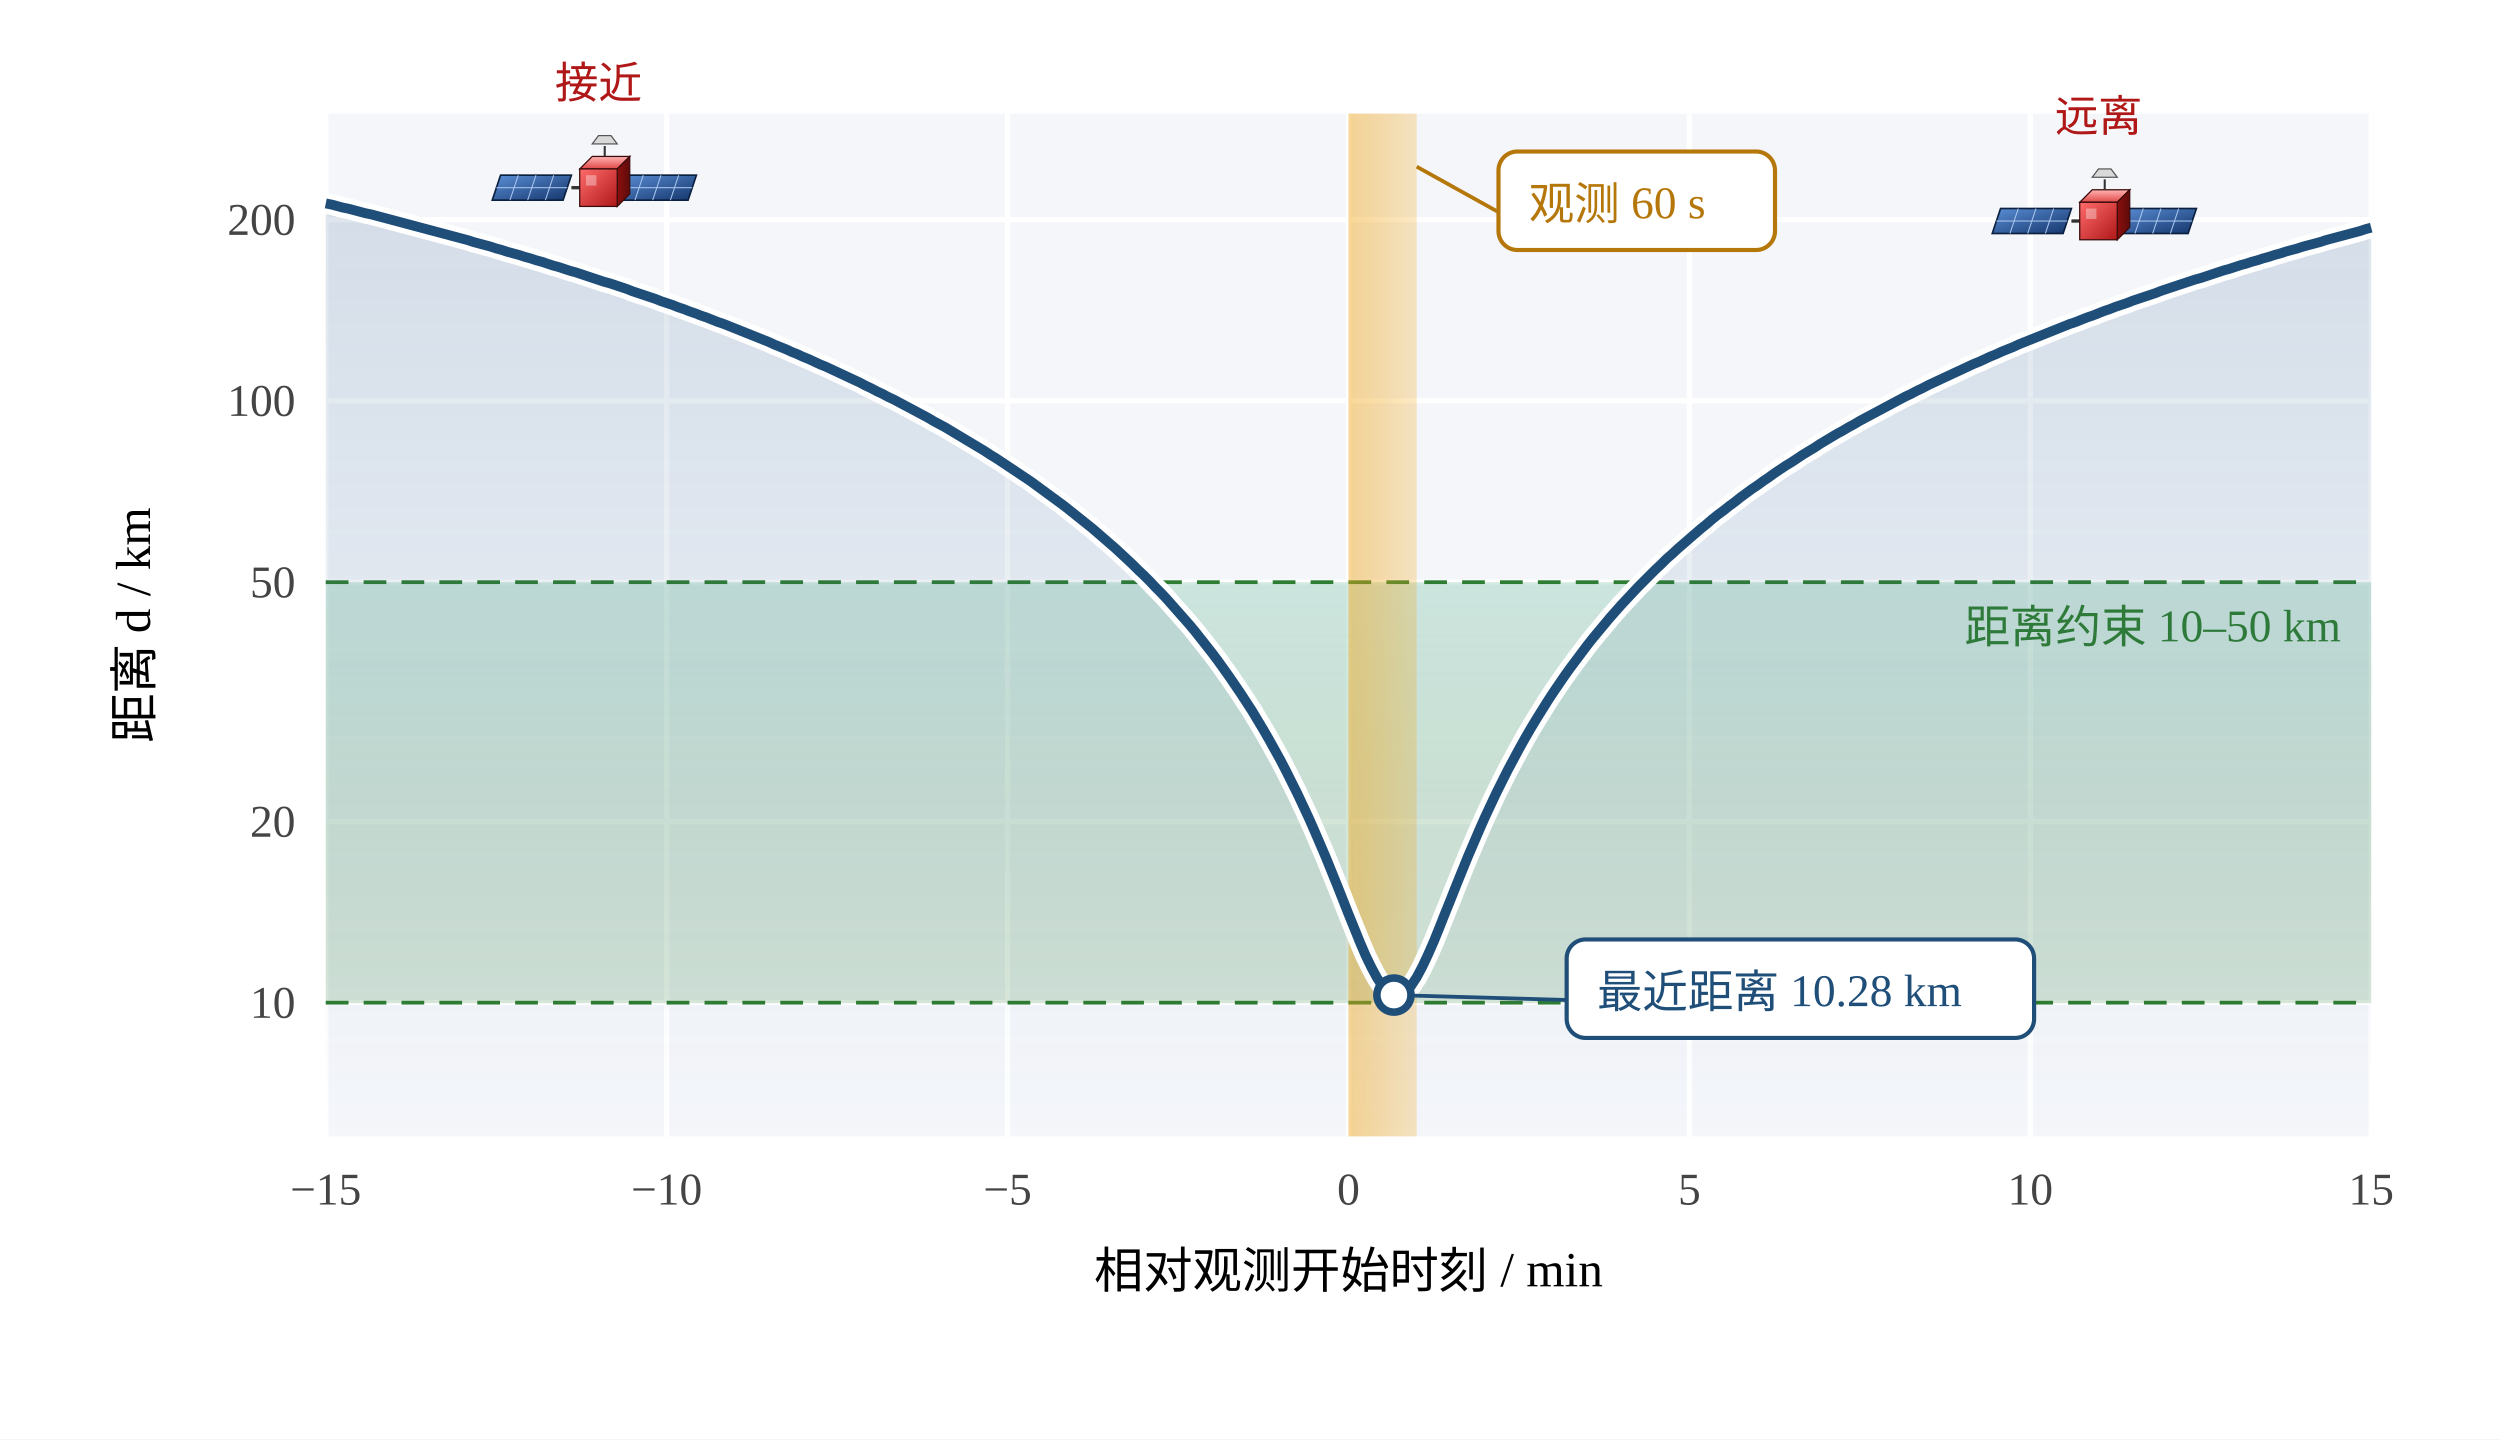
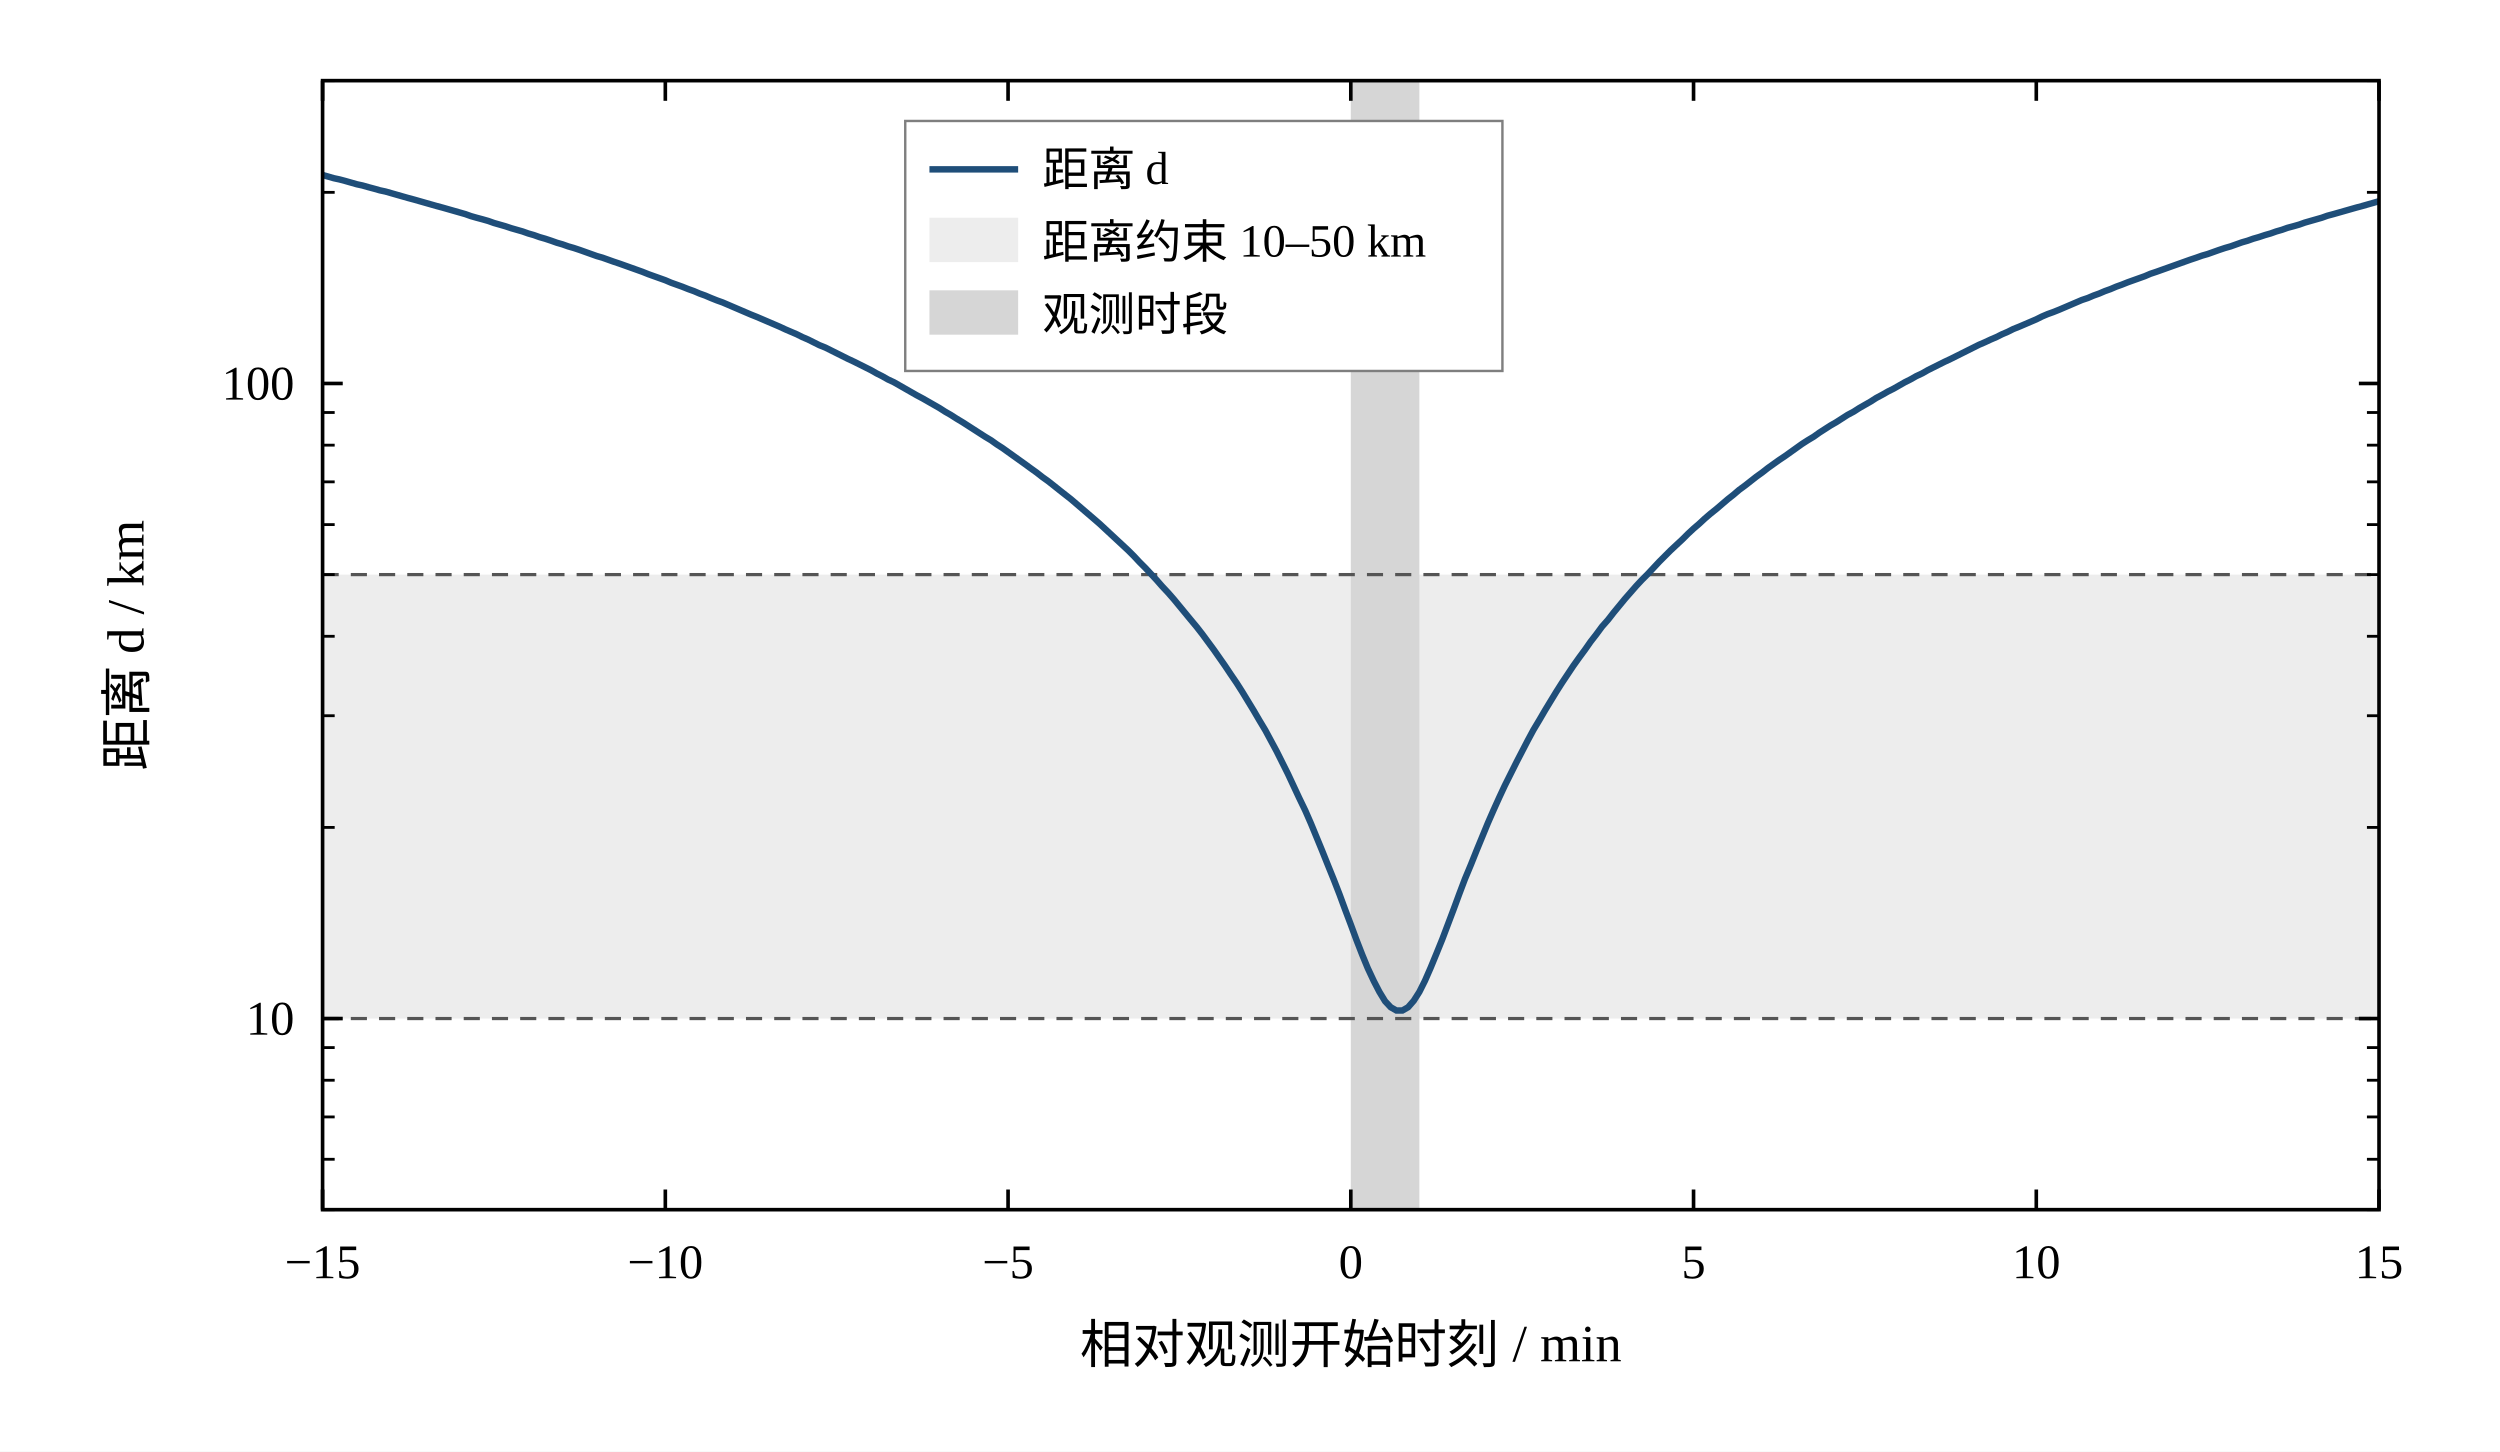
- <svg xmlns="http://www.w3.org/2000/svg" width="660" height="380" viewBox="0 0 660 380">
-   <rect x="0" y="0" width="660" height="380" fill="#FFFFFF" />
-   <defs>
-     <linearGradient id="gPanel" x1="0" y1="0" x2="1" y2="1">
-       <stop offset="0" stop-color="#5B8FD6" />
-       <stop offset="1" stop-color="#14356B" />
-     </linearGradient>
-     <linearGradient id="gRedF" x1="0" y1="0" x2="1" y2="1">
-       <stop offset="0" stop-color="#FF6B6B" />
-       <stop offset="1" stop-color="#B01818" />
-     </linearGradient>
-     <linearGradient id="gRedT" x1="0" y1="0" x2="0" y2="1">
-       <stop offset="0" stop-color="#FFB3B3" />
-       <stop offset="1" stop-color="#E04848" />
-     </linearGradient>
-     <linearGradient id="gRedS" x1="0" y1="0" x2="1" y2="0">
-       <stop offset="0" stop-color="#8E1010" />
-       <stop offset="1" stop-color="#5E0A0A" />
-     </linearGradient>
-     <linearGradient id="gBluF" x1="0" y1="0" x2="1" y2="1">
-       <stop offset="0" stop-color="#6FA8E8" />
-       <stop offset="1" stop-color="#1D4E8F" />
-     </linearGradient>
-     <linearGradient id="gBluT" x1="0" y1="0" x2="0" y2="1">
-       <stop offset="0" stop-color="#CFE3FA" />
-       <stop offset="1" stop-color="#7FB0E6" />
-     </linearGradient>
-     <linearGradient id="gBluS" x1="0" y1="0" x2="1" y2="0">
-       <stop offset="0" stop-color="#163C70" />
-       <stop offset="1" stop-color="#0E284D" />
-     </linearGradient>
-     <radialGradient id="gFlame" cx="0.5" cy="0.25" r="0.75">
-       <stop offset="0" stop-color="#FFFBE0" />
-       <stop offset="0.35" stop-color="#FFD23F" />
-       <stop offset="0.75" stop-color="#FF7A1A" />
-       <stop offset="1" stop-color="#D93A0B" />
-     </radialGradient>
-     <radialGradient id="gBall" cx="0.35" cy="0.3" r="0.75">
-       <stop offset="0" stop-color="#FFFFFF" />
-       <stop offset="0.35" stop-color="#7FD3C6" />
-       <stop offset="1" stop-color="#1E5B56" />
-     </radialGradient>
-     <linearGradient id="gBeam" x1="0" y1="0" x2="1" y2="0">
-       <stop offset="0" stop-color="#FFD23F" stop-opacity="0.75" />
-       <stop offset="1" stop-color="#FFD23F" stop-opacity="0.08" />
-     </linearGradient>
-     <linearGradient id="gUnit" x1="0" y1="0" x2="0" y2="1">
-       <stop offset="0" stop-color="#FFFFFF" />
-       <stop offset="1" stop-color="#E8F1F0" />
-     </linearGradient>
-     <linearGradient id="gObs" x1="0" y1="0" x2="0" y2="1">
-       <stop offset="0" stop-color="#FFE48A" />
-       <stop offset="1" stop-color="#F2A515" />
-     </linearGradient>
-     <linearGradient id="gArrow" x1="0" y1="0" x2="0" y2="1">
-       <stop offset="0" stop-color="#4A90D9" />
-       <stop offset="1" stop-color="#1F4E79" />
-     </linearGradient>
-   </defs>
-   <defs>
-     <linearGradient id="gUnder" x1="0" y1="0" x2="0" y2="1">
-       <stop offset="0" stop-color="#2B5C8A" stop-opacity="0.16" />
-       <stop offset="1" stop-color="#2B5C8A" stop-opacity="0.0" />
-     </linearGradient>
-     <linearGradient id="gShell" x1="0" y1="0" x2="0" y2="1">
-       <stop offset="0" stop-color="#7FC4A8" stop-opacity="0.35" />
-       <stop offset="1" stop-color="#2E7D32" stop-opacity="0.18" />
-     </linearGradient>
-     <linearGradient id="gWin" x1="0" y1="0" x2="1" y2="0">
-       <stop offset="0" stop-color="#F2A515" stop-opacity="0.45" />
-       <stop offset="1" stop-color="#F2A515" stop-opacity="0.25" />
-     </linearGradient>
-     <linearGradient id="gOK" x1="0" y1="0" x2="0" y2="1">
-       <stop offset="0" stop-color="#7FC4A8" stop-opacity="0.10" />
-       <stop offset="1" stop-color="#2E7D32" stop-opacity="0.28" />
-     </linearGradient>
-   </defs>
-   <rect x="86" y="30" width="540" height="270" fill="#F4F6FA" stroke="none" />
-   <line x1="86.0" y1="264.7" x2="626.0" y2="264.7" stroke="#FFFFFF" stroke-width="1.4" />
-   <text x="78.0" y="268.7" font-family="SimSun, Times New Roman" font-size="12" text-anchor="end" fill="#444444">10</text>
-   <line x1="86.0" y1="216.9" x2="626.0" y2="216.9" stroke="#FFFFFF" stroke-width="1.4" />
-   <text x="78.0" y="220.9" font-family="SimSun, Times New Roman" font-size="12" text-anchor="end" fill="#444444">20</text>
-   <line x1="86.0" y1="153.7" x2="626.0" y2="153.7" stroke="#FFFFFF" stroke-width="1.4" />
-   <text x="78.0" y="157.7" font-family="SimSun, Times New Roman" font-size="12" text-anchor="end" fill="#444444">50</text>
-   <line x1="86.0" y1="105.8" x2="626.0" y2="105.8" stroke="#FFFFFF" stroke-width="1.4" />
-   <text x="78.0" y="109.8" font-family="SimSun, Times New Roman" font-size="12" text-anchor="end" fill="#444444">100</text>
-   <line x1="86.0" y1="58.0" x2="626.0" y2="58.0" stroke="#FFFFFF" stroke-width="1.4" />
-   <text x="78.0" y="62.0" font-family="SimSun, Times New Roman" font-size="12" text-anchor="end" fill="#444444">200</text>
-   <line x1="86.0" y1="30.0" x2="86.0" y2="300.0" stroke="#FFFFFF" stroke-width="1.4" />
-   <text x="86.0" y="318.0" font-family="SimSun, Times New Roman" font-size="12" text-anchor="middle" fill="#444444">−15</text>
-   <line x1="176.0" y1="30.0" x2="176.0" y2="300.0" stroke="#FFFFFF" stroke-width="1.4" />
-   <text x="176.0" y="318.0" font-family="SimSun, Times New Roman" font-size="12" text-anchor="middle" fill="#444444">−10</text>
-   <line x1="266.0" y1="30.0" x2="266.0" y2="300.0" stroke="#FFFFFF" stroke-width="1.4" />
-   <text x="266.0" y="318.0" font-family="SimSun, Times New Roman" font-size="12" text-anchor="middle" fill="#444444">−5</text>
-   <line x1="356.0" y1="30.0" x2="356.0" y2="300.0" stroke="#FFFFFF" stroke-width="1.4" />
-   <text x="356.0" y="318.0" font-family="SimSun, Times New Roman" font-size="12" text-anchor="middle" fill="#444444">0</text>
-   <line x1="446.0" y1="30.0" x2="446.0" y2="300.0" stroke="#FFFFFF" stroke-width="1.4" />
-   <text x="446.0" y="318.0" font-family="SimSun, Times New Roman" font-size="12" text-anchor="middle" fill="#444444">5</text>
-   <line x1="536.0" y1="30.0" x2="536.0" y2="300.0" stroke="#FFFFFF" stroke-width="1.4" />
-   <text x="536.0" y="318.0" font-family="SimSun, Times New Roman" font-size="12" text-anchor="middle" fill="#444444">10</text>
-   <line x1="626.0" y1="30.0" x2="626.0" y2="300.0" stroke="#FFFFFF" stroke-width="1.4" />
-   <text x="626.0" y="318.0" font-family="SimSun, Times New Roman" font-size="12" text-anchor="middle" fill="#444444">15</text>
-   <text x="356.0" y="340.0" font-family="SimSun, Times New Roman" font-size="13" text-anchor="middle" fill="#000000">相对观测开始时刻 / min</text>
-   <text x="40.0" y="165.0" font-family="SimSun, Times New Roman" font-size="13" text-anchor="middle" fill="#000000" transform="rotate(-90 40.0 165.0)">距离 d / km</text>
-   <rect x="86" y="153.7" width="540" height="111.1" fill="url(#gShell)" />
-   <line x1="86.0" y1="264.7" x2="626.0" y2="264.7" stroke="#2E7D32" stroke-width="1.0" stroke-dasharray="6,4" />
-   <line x1="86.0" y1="153.7" x2="626.0" y2="153.7" stroke="#2E7D32" stroke-width="1.0" stroke-dasharray="6,4" />
-   <text x="618.0" y="169.7" font-family="SimSun, Times New Roman" font-size="12" text-anchor="end" fill="#2E7D32">距离约束 10–50 km</text>
-   <rect x="356.0" y="30" width="18.0" height="270" fill="url(#gWin)" />
-   <polygon points="86.0,53.7 87.5,54.0 89.0,54.4 90.5,54.8 92.0,55.1 93.5,55.5 95.0,55.9 96.5,56.3 98.0,56.6 99.5,57.0 101.0,57.4 102.5,57.8 104.0,58.2 105.5,58.6 107.0,59.0 108.5,59.4 110.0,59.8 111.5,60.2 113.0,60.6 114.5,61.0 116.0,61.4 117.5,61.8 119.0,62.2 120.5,62.6 122.0,63.0 123.5,63.4 125.0,63.9 126.5,64.3 128.0,64.7 129.5,65.1 131.0,65.6 132.5,66.0 134.0,66.5 135.5,66.9 137.0,67.3 138.5,67.8 140.0,68.2 141.5,68.7 143.0,69.1 144.5,69.6 146.0,70.1 147.5,70.5 149.0,71.0 150.5,71.5 152.0,71.9 153.5,72.4 155.0,72.9 156.5,73.4 158.0,73.9 159.5,74.4 161.0,74.8 162.5,75.3 164.0,75.8 165.5,76.3 167.0,76.9 168.5,77.4 170.0,77.9 171.5,78.4 173.0,78.9 174.5,79.5 176.0,80.0 177.5,80.5 179.0,81.1 180.5,81.6 182.0,82.2 183.5,82.7 185.0,83.3 186.5,83.8 188.0,84.4 189.5,85.0 191.0,85.5 192.5,86.1 194.0,86.7 195.5,87.3 197.0,87.9 198.5,88.5 200.0,89.1 201.5,89.7 203.0,90.3 204.5,91.0 206.0,91.6 207.5,92.2 209.0,92.9 210.5,93.5 212.0,94.2 213.5,94.8 215.0,95.5 216.5,96.2 218.0,96.8 219.5,97.5 221.0,98.2 222.5,98.9 224.0,99.6 225.5,100.3 227.0,101.0 228.5,101.8 230.0,102.5 231.5,103.3 233.0,104.0 234.5,104.8 236.0,105.5 237.5,106.3 239.0,107.1 240.5,107.9 242.0,108.7 243.5,109.5 245.0,110.3 246.5,111.2 248.0,112.0 249.5,112.8 251.0,113.7 252.5,114.6 254.0,115.5 255.5,116.4 257.0,117.3 258.5,118.2 260.0,119.1 261.5,120.1 263.0,121.0 264.5,122.0 266.0,123.0 267.5,124.0 269.0,125.0 270.5,126.0 272.0,127.0 273.5,128.1 275.0,129.2 276.5,130.3 278.0,131.4 279.5,132.5 281.0,133.6 282.5,134.8 284.0,136.0 285.5,137.2 287.0,138.4 288.5,139.6 290.0,140.9 291.5,142.2 293.0,143.5 294.5,144.8 296.0,146.2 297.5,147.6 299.0,149.0 300.5,150.5 302.0,151.9 303.5,153.4 305.0,155.0 306.5,156.5 308.0,158.1 309.5,159.8 311.0,161.5 312.5,163.2 314.0,164.9 315.5,166.7 317.0,168.6 318.5,170.5 320.0,172.4 321.5,174.4 323.0,176.5 324.5,178.6 326.0,180.8 327.5,183.0 329.0,185.3 330.5,187.6 332.0,190.1 333.5,192.6 335.0,195.2 336.5,197.9 338.0,200.6 339.5,203.5 341.0,206.5 342.5,209.5 344.0,212.7 345.5,215.9 347.0,219.3 348.5,222.8 350.0,226.3 351.5,230.0 353.0,233.7 354.5,237.5 356.0,241.3 357.5,245.0 359.0,248.7 360.5,252.2 362.0,255.3 363.5,258.1 365.0,260.4 366.5,261.9 368.0,262.7 369.5,262.7 371.0,261.9 372.5,260.3 374.0,258.0 375.5,255.2 377.0,252.0 378.5,248.6 380.0,244.9 381.5,241.1 383.0,237.4 384.5,233.6 386.0,229.9 387.5,226.2 389.0,222.7 390.5,219.2 392.0,215.8 393.5,212.6 395.0,209.4 396.5,206.4 398.0,203.4 399.5,200.6 401.0,197.8 402.5,195.1 404.0,192.5 405.5,190.0 407.0,187.6 408.5,185.2 410.0,182.9 411.5,180.7 413.0,178.5 414.5,176.4 416.0,174.4 417.5,172.4 419.0,170.4 420.5,168.5 422.0,166.7 423.5,164.9 425.0,163.1 426.5,161.4 428.0,159.7 429.5,158.1 431.0,156.5 432.5,154.9 434.0,153.4 435.5,151.9 437.0,150.4 438.5,149.0 440.0,147.5 441.5,146.2 443.0,144.8 444.5,143.5 446.0,142.2 447.5,140.9 449.0,139.6 450.5,138.4 452.0,137.1 453.5,135.9 455.0,134.8 456.5,133.6 458.0,132.5 459.5,131.3 461.0,130.2 462.5,129.1 464.0,128.1 465.5,127.0 467.0,126.0 468.5,124.9 470.0,123.9 471.5,122.9 473.0,122.0 474.5,121.0 476.0,120.0 477.5,119.1 479.0,118.2 480.5,117.2 482.0,116.3 483.5,115.4 485.0,114.5 486.5,113.7 488.0,112.8 489.5,112.0 491.0,111.1 492.5,110.3 494.0,109.5 495.5,108.7 497.0,107.9 498.5,107.1 500.0,106.3 501.5,105.5 503.0,104.7 504.5,104.0 506.0,103.2 507.5,102.5 509.0,101.7 510.5,101.0 512.0,100.3 513.5,99.6 515.0,98.9 516.5,98.2 518.0,97.5 519.5,96.8 521.0,96.1 522.5,95.5 524.0,94.8 525.5,94.1 527.0,93.5 528.5,92.8 530.0,92.2 531.5,91.6 533.0,90.9 534.5,90.3 536.0,89.7 537.5,89.1 539.0,88.5 540.5,87.9 542.0,87.3 543.5,86.7 545.0,86.1 546.5,85.5 548.0,85.0 549.5,84.4 551.0,83.8 552.5,83.3 554.0,82.7 555.5,82.1 557.0,81.6 558.5,81.0 560.0,80.5 561.5,80.0 563.0,79.4 564.5,78.9 566.0,78.4 567.5,77.9 569.0,77.4 570.5,76.8 572.0,76.3 573.5,75.8 575.0,75.3 576.5,74.8 578.0,74.3 579.5,73.8 581.0,73.4 582.5,72.9 584.0,72.4 585.5,71.9 587.0,71.4 588.5,71.0 590.0,70.5 591.5,70.0 593.0,69.6 594.5,69.1 596.0,68.7 597.5,68.2 599.0,67.8 600.5,67.3 602.0,66.9 603.5,66.4 605.0,66.0 606.5,65.6 608.0,65.1 609.5,64.7 611.0,64.3 612.5,63.9 614.0,63.4 615.5,63.0 617.0,62.6 618.5,62.2 620.0,61.8 621.5,61.4 623.0,61.0 624.5,60.5 626.0,60.1 626.0,300.0 86.0,300.0" fill="url(#gUnder)" stroke="none" stroke-width="1.0" />
-   <polyline points="86.0,53.7 87.5,54.0 89.0,54.4 90.5,54.8 92.0,55.1 93.5,55.5 95.0,55.9 96.5,56.3 98.0,56.6 99.5,57.0 101.0,57.4 102.5,57.8 104.0,58.2 105.5,58.6 107.0,59.0 108.5,59.4 110.0,59.8 111.5,60.2 113.0,60.6 114.5,61.0 116.0,61.4 117.5,61.8 119.0,62.2 120.5,62.6 122.0,63.0 123.5,63.4 125.0,63.9 126.5,64.3 128.0,64.7 129.5,65.1 131.0,65.6 132.5,66.0 134.0,66.5 135.5,66.9 137.0,67.3 138.5,67.8 140.0,68.2 141.5,68.7 143.0,69.1 144.5,69.6 146.0,70.1 147.5,70.5 149.0,71.0 150.5,71.5 152.0,71.9 153.5,72.4 155.0,72.9 156.5,73.4 158.0,73.9 159.5,74.4 161.0,74.8 162.5,75.3 164.0,75.8 165.5,76.3 167.0,76.9 168.5,77.4 170.0,77.9 171.5,78.4 173.0,78.9 174.5,79.5 176.0,80.0 177.5,80.5 179.0,81.1 180.5,81.6 182.0,82.2 183.5,82.7 185.0,83.3 186.5,83.8 188.0,84.4 189.5,85.0 191.0,85.5 192.5,86.1 194.0,86.7 195.5,87.3 197.0,87.9 198.5,88.5 200.0,89.1 201.5,89.7 203.0,90.3 204.5,91.0 206.0,91.6 207.5,92.2 209.0,92.9 210.5,93.5 212.0,94.2 213.5,94.8 215.0,95.5 216.5,96.2 218.0,96.8 219.5,97.5 221.0,98.2 222.5,98.9 224.0,99.6 225.5,100.3 227.0,101.0 228.5,101.8 230.0,102.5 231.5,103.3 233.0,104.0 234.5,104.8 236.0,105.5 237.5,106.3 239.0,107.1 240.5,107.9 242.0,108.7 243.5,109.5 245.0,110.3 246.5,111.2 248.0,112.0 249.5,112.8 251.0,113.7 252.5,114.6 254.0,115.5 255.5,116.4 257.0,117.3 258.5,118.2 260.0,119.1 261.5,120.1 263.0,121.0 264.5,122.0 266.0,123.0 267.5,124.0 269.0,125.0 270.5,126.0 272.0,127.0 273.5,128.1 275.0,129.2 276.5,130.3 278.0,131.4 279.5,132.5 281.0,133.6 282.5,134.8 284.0,136.0 285.5,137.2 287.0,138.4 288.5,139.6 290.0,140.9 291.5,142.2 293.0,143.5 294.5,144.8 296.0,146.2 297.5,147.6 299.0,149.0 300.5,150.5 302.0,151.9 303.5,153.4 305.0,155.0 306.5,156.5 308.0,158.1 309.5,159.8 311.0,161.5 312.5,163.2 314.0,164.9 315.5,166.7 317.0,168.6 318.5,170.5 320.0,172.4 321.5,174.4 323.0,176.5 324.5,178.6 326.0,180.8 327.5,183.0 329.0,185.3 330.5,187.6 332.0,190.1 333.5,192.6 335.0,195.2 336.5,197.9 338.0,200.6 339.5,203.5 341.0,206.5 342.5,209.5 344.0,212.7 345.5,215.9 347.0,219.3 348.5,222.8 350.0,226.3 351.5,230.0 353.0,233.7 354.5,237.5 356.0,241.3 357.5,245.0 359.0,248.7 360.5,252.2 362.0,255.3 363.5,258.1 365.0,260.4 366.5,261.9 368.0,262.7 369.5,262.7 371.0,261.9 372.5,260.3 374.0,258.0 375.5,255.2 377.0,252.0 378.5,248.6 380.0,244.9 381.5,241.1 383.0,237.4 384.5,233.6 386.0,229.9 387.5,226.2 389.0,222.7 390.5,219.2 392.0,215.8 393.5,212.6 395.0,209.4 396.5,206.4 398.0,203.4 399.5,200.6 401.0,197.8 402.5,195.1 404.0,192.5 405.5,190.0 407.0,187.6 408.5,185.2 410.0,182.9 411.5,180.7 413.0,178.5 414.5,176.4 416.0,174.4 417.5,172.4 419.0,170.4 420.5,168.5 422.0,166.7 423.5,164.9 425.0,163.1 426.5,161.4 428.0,159.7 429.5,158.1 431.0,156.5 432.5,154.9 434.0,153.4 435.5,151.9 437.0,150.4 438.5,149.0 440.0,147.5 441.5,146.2 443.0,144.8 444.5,143.5 446.0,142.2 447.5,140.9 449.0,139.6 450.5,138.4 452.0,137.1 453.5,135.9 455.0,134.8 456.5,133.6 458.0,132.5 459.5,131.3 461.0,130.2 462.5,129.1 464.0,128.1 465.5,127.0 467.0,126.0 468.5,124.9 470.0,123.9 471.5,122.9 473.0,122.0 474.5,121.0 476.0,120.0 477.5,119.1 479.0,118.2 480.5,117.2 482.0,116.3 483.5,115.4 485.0,114.5 486.5,113.7 488.0,112.8 489.5,112.0 491.0,111.1 492.5,110.3 494.0,109.5 495.5,108.7 497.0,107.9 498.5,107.1 500.0,106.3 501.5,105.5 503.0,104.7 504.5,104.0 506.0,103.2 507.5,102.5 509.0,101.7 510.5,101.0 512.0,100.3 513.5,99.6 515.0,98.9 516.5,98.2 518.0,97.5 519.5,96.8 521.0,96.1 522.5,95.5 524.0,94.8 525.5,94.1 527.0,93.5 528.5,92.8 530.0,92.2 531.5,91.6 533.0,90.9 534.5,90.3 536.0,89.7 537.5,89.1 539.0,88.5 540.5,87.9 542.0,87.3 543.5,86.7 545.0,86.1 546.5,85.5 548.0,85.0 549.5,84.4 551.0,83.8 552.5,83.3 554.0,82.7 555.5,82.1 557.0,81.6 558.5,81.0 560.0,80.5 561.5,80.0 563.0,79.4 564.5,78.9 566.0,78.4 567.5,77.9 569.0,77.4 570.5,76.8 572.0,76.3 573.5,75.8 575.0,75.3 576.5,74.8 578.0,74.3 579.5,73.8 581.0,73.4 582.5,72.9 584.0,72.4 585.5,71.9 587.0,71.4 588.5,71.0 590.0,70.5 591.5,70.0 593.0,69.6 594.5,69.1 596.0,68.7 597.5,68.2 599.0,67.8 600.5,67.3 602.0,66.9 603.5,66.4 605.0,66.0 606.5,65.6 608.0,65.1 609.5,64.7 611.0,64.3 612.5,63.9 614.0,63.4 615.5,63.0 617.0,62.6 618.5,62.2 620.0,61.8 621.5,61.4 623.0,61.0 624.5,60.5 626.0,60.1" fill="none" stroke="#FFFFFF" stroke-width="5.5" />
-   <polyline points="86.0,53.7 87.5,54.0 89.0,54.4 90.5,54.8 92.0,55.1 93.5,55.5 95.0,55.9 96.5,56.3 98.0,56.6 99.5,57.0 101.0,57.4 102.5,57.8 104.0,58.2 105.5,58.6 107.0,59.0 108.5,59.4 110.0,59.8 111.5,60.2 113.0,60.6 114.5,61.0 116.0,61.4 117.5,61.8 119.0,62.2 120.5,62.6 122.0,63.0 123.5,63.4 125.0,63.9 126.5,64.3 128.0,64.7 129.5,65.1 131.0,65.6 132.5,66.0 134.0,66.5 135.5,66.9 137.0,67.3 138.5,67.8 140.0,68.2 141.5,68.7 143.0,69.1 144.5,69.6 146.0,70.1 147.5,70.5 149.0,71.0 150.5,71.5 152.0,71.9 153.5,72.4 155.0,72.9 156.5,73.4 158.0,73.9 159.5,74.4 161.0,74.8 162.5,75.3 164.0,75.8 165.5,76.3 167.0,76.9 168.5,77.4 170.0,77.9 171.5,78.4 173.0,78.9 174.5,79.5 176.0,80.0 177.5,80.5 179.0,81.1 180.5,81.6 182.0,82.2 183.5,82.7 185.0,83.3 186.5,83.8 188.0,84.4 189.5,85.0 191.0,85.5 192.5,86.1 194.0,86.7 195.5,87.3 197.0,87.9 198.5,88.5 200.0,89.1 201.5,89.7 203.0,90.3 204.5,91.0 206.0,91.6 207.5,92.2 209.0,92.9 210.5,93.5 212.0,94.2 213.5,94.8 215.0,95.5 216.5,96.2 218.0,96.8 219.5,97.5 221.0,98.2 222.5,98.9 224.0,99.6 225.5,100.3 227.0,101.0 228.5,101.8 230.0,102.5 231.5,103.3 233.0,104.0 234.5,104.8 236.0,105.5 237.5,106.3 239.0,107.1 240.5,107.9 242.0,108.7 243.5,109.5 245.0,110.3 246.5,111.2 248.0,112.0 249.5,112.8 251.0,113.7 252.5,114.6 254.0,115.5 255.5,116.4 257.0,117.3 258.5,118.2 260.0,119.1 261.5,120.1 263.0,121.0 264.5,122.0 266.0,123.0 267.5,124.0 269.0,125.0 270.5,126.0 272.0,127.0 273.5,128.1 275.0,129.2 276.5,130.3 278.0,131.4 279.5,132.5 281.0,133.6 282.5,134.8 284.0,136.0 285.5,137.2 287.0,138.4 288.5,139.6 290.0,140.9 291.5,142.2 293.0,143.5 294.5,144.8 296.0,146.2 297.5,147.6 299.0,149.0 300.5,150.5 302.0,151.9 303.5,153.4 305.0,155.0 306.5,156.5 308.0,158.1 309.5,159.8 311.0,161.5 312.5,163.2 314.0,164.9 315.5,166.7 317.0,168.6 318.5,170.5 320.0,172.4 321.5,174.4 323.0,176.5 324.5,178.6 326.0,180.8 327.5,183.0 329.0,185.3 330.5,187.6 332.0,190.1 333.5,192.6 335.0,195.2 336.5,197.9 338.0,200.6 339.5,203.5 341.0,206.5 342.5,209.5 344.0,212.7 345.5,215.9 347.0,219.3 348.5,222.8 350.0,226.3 351.5,230.0 353.0,233.7 354.5,237.5 356.0,241.3 357.5,245.0 359.0,248.7 360.5,252.2 362.0,255.3 363.5,258.1 365.0,260.4 366.5,261.9 368.0,262.7 369.5,262.7 371.0,261.9 372.5,260.3 374.0,258.0 375.5,255.2 377.0,252.0 378.5,248.6 380.0,244.9 381.5,241.1 383.0,237.4 384.5,233.6 386.0,229.9 387.5,226.2 389.0,222.7 390.5,219.2 392.0,215.8 393.5,212.6 395.0,209.4 396.5,206.4 398.0,203.4 399.5,200.6 401.0,197.8 402.5,195.1 404.0,192.5 405.5,190.0 407.0,187.6 408.5,185.2 410.0,182.9 411.5,180.7 413.0,178.5 414.5,176.4 416.0,174.4 417.5,172.4 419.0,170.4 420.5,168.5 422.0,166.7 423.5,164.9 425.0,163.1 426.5,161.4 428.0,159.7 429.5,158.1 431.0,156.5 432.5,154.9 434.0,153.4 435.5,151.9 437.0,150.4 438.5,149.0 440.0,147.5 441.5,146.2 443.0,144.8 444.5,143.5 446.0,142.2 447.5,140.9 449.0,139.6 450.5,138.4 452.0,137.1 453.5,135.9 455.0,134.8 456.5,133.6 458.0,132.5 459.5,131.3 461.0,130.2 462.5,129.1 464.0,128.1 465.5,127.0 467.0,126.0 468.5,124.9 470.0,123.9 471.5,122.9 473.0,122.0 474.5,121.0 476.0,120.0 477.5,119.1 479.0,118.2 480.5,117.2 482.0,116.3 483.5,115.4 485.0,114.5 486.5,113.7 488.0,112.8 489.5,112.0 491.0,111.1 492.5,110.3 494.0,109.5 495.5,108.7 497.0,107.9 498.5,107.1 500.0,106.3 501.5,105.5 503.0,104.7 504.5,104.0 506.0,103.2 507.5,102.5 509.0,101.7 510.5,101.0 512.0,100.3 513.5,99.6 515.0,98.9 516.5,98.2 518.0,97.5 519.5,96.8 521.0,96.1 522.5,95.5 524.0,94.8 525.5,94.1 527.0,93.5 528.5,92.8 530.0,92.2 531.5,91.6 533.0,90.9 534.5,90.3 536.0,89.7 537.5,89.1 539.0,88.5 540.5,87.9 542.0,87.3 543.5,86.7 545.0,86.1 546.5,85.5 548.0,85.0 549.5,84.4 551.0,83.8 552.5,83.3 554.0,82.7 555.5,82.1 557.0,81.6 558.5,81.0 560.0,80.5 561.5,80.0 563.0,79.4 564.5,78.9 566.0,78.4 567.5,77.9 569.0,77.4 570.5,76.8 572.0,76.3 573.5,75.8 575.0,75.3 576.5,74.8 578.0,74.3 579.5,73.8 581.0,73.4 582.5,72.9 584.0,72.4 585.5,71.9 587.0,71.4 588.5,71.0 590.0,70.5 591.5,70.0 593.0,69.6 594.5,69.1 596.0,68.7 597.5,68.2 599.0,67.8 600.5,67.3 602.0,66.9 603.5,66.4 605.0,66.0 606.5,65.6 608.0,65.1 609.5,64.7 611.0,64.3 612.5,63.9 614.0,63.4 615.5,63.0 617.0,62.6 618.5,62.2 620.0,61.8 621.5,61.4 623.0,61.0 624.5,60.5 626.0,60.1" fill="none" stroke="#1F4E79" stroke-width="2.6" />
-   <line x1="368.0" y1="262.7" x2="413.6" y2="264.0" stroke="#1F4E79" stroke-width="1.0" />
-   <circle cx="368.0" cy="262.7" r="4.5" fill="#FFFFFF" stroke="#1F4E79" stroke-width="2" />
-   <rect x="413.6" y="248.016" width="123.4" height="26" rx="5" ry="5" fill="#FFFFFF" stroke="#1F4E79" stroke-width="1.1" />
-   <text x="421.6" y="266.0" font-family="SimSun, Times New Roman" font-size="12" text-anchor="start" fill="#1F4E79">最近距离 10.28 km</text>
-   <line x1="374.0" y1="44.0" x2="395.6" y2="56.0" stroke="#B5770A" stroke-width="1.0" />
-   <rect x="395.6" y="40" width="73.0" height="26" rx="5" ry="5" fill="#FFFFFF" stroke="#B5770A" stroke-width="1.1" />
-   <text x="403.6" y="58.0" font-family="SimSun, Times New Roman" font-size="12" text-anchor="start" fill="#B5770A">观测 60 s</text>
-   <g transform="translate(158.0 47.9) scale(0.55)">
-     <polygon points="-47,-3 -13,-3 -17,9 -51,9" fill="url(#gPanel)" stroke="#0B1F3F" stroke-width="0.8" />
-     <line x1="-38.5" y1="-3" x2="-42.5" y2="9" stroke="#A9C6EE" stroke-width="0.5" />
-     <line x1="-30.0" y1="-3" x2="-34.0" y2="9" stroke="#A9C6EE" stroke-width="0.5" />
-     <line x1="-21.5" y1="-3" x2="-25.5" y2="9" stroke="#A9C6EE" stroke-width="0.5" />
-     <line x1="-49.0" y1="3" x2="-15.0" y2="3" stroke="#A9C6EE" stroke-width="0.5" />
-     <line x1="-13" y1="3" x2="-9" y2="3" stroke="#333333" stroke-width="1.6" />
-     <polygon points="13,-3 47,-3 43,9 9,9" fill="url(#gPanel)" stroke="#0B1F3F" stroke-width="0.8" />
-     <line x1="21.5" y1="-3" x2="17.5" y2="9" stroke="#A9C6EE" stroke-width="0.5" />
-     <line x1="30.0" y1="-3" x2="26.0" y2="9" stroke="#A9C6EE" stroke-width="0.5" />
-     <line x1="38.5" y1="-3" x2="34.5" y2="9" stroke="#A9C6EE" stroke-width="0.5" />
-     <line x1="11.0" y1="3" x2="45.0" y2="3" stroke="#A9C6EE" stroke-width="0.5" />
-     <line x1="9" y1="3" x2="13" y2="3" stroke="#333333" stroke-width="1.6" />
-     <polygon points="-9,-6 -3,-12 15,-12 9,-6" fill="url(#gRedT)" stroke="#3A0A0A" stroke-width="0.6" />
-     <polygon points="9,-6 15,-12 15,6 9,12" fill="url(#gRedS)" stroke="#3A0A0A" stroke-width="0.6" />
-     <rect x="-9" y="-6" width="18" height="18" fill="url(#gRedF)" stroke="#3A0A0A" stroke-width="0.6" />
-     <rect x="-6" y="-3" width="5" height="5" fill="#FFFFFF" fill-opacity="0.35" />
-     <line x1="3" y1="-12" x2="3" y2="-17" stroke="#333333" stroke-width="1" />
-     <polygon points="-3,-18 9,-18 6,-22 0,-22" fill="#D9D9D9" stroke="#555555" stroke-width="0.6" />
-   </g>
-   <g transform="translate(554.0 56.7) scale(0.55)">
-     <polygon points="-47,-3 -13,-3 -17,9 -51,9" fill="url(#gPanel)" stroke="#0B1F3F" stroke-width="0.8" />
-     <line x1="-38.5" y1="-3" x2="-42.5" y2="9" stroke="#A9C6EE" stroke-width="0.5" />
-     <line x1="-30.0" y1="-3" x2="-34.0" y2="9" stroke="#A9C6EE" stroke-width="0.5" />
-     <line x1="-21.5" y1="-3" x2="-25.5" y2="9" stroke="#A9C6EE" stroke-width="0.5" />
-     <line x1="-49.0" y1="3" x2="-15.0" y2="3" stroke="#A9C6EE" stroke-width="0.5" />
-     <line x1="-13" y1="3" x2="-9" y2="3" stroke="#333333" stroke-width="1.6" />
-     <polygon points="13,-3 47,-3 43,9 9,9" fill="url(#gPanel)" stroke="#0B1F3F" stroke-width="0.8" />
-     <line x1="21.5" y1="-3" x2="17.5" y2="9" stroke="#A9C6EE" stroke-width="0.5" />
-     <line x1="30.0" y1="-3" x2="26.0" y2="9" stroke="#A9C6EE" stroke-width="0.5" />
-     <line x1="38.5" y1="-3" x2="34.5" y2="9" stroke="#A9C6EE" stroke-width="0.5" />
-     <line x1="11.0" y1="3" x2="45.0" y2="3" stroke="#A9C6EE" stroke-width="0.5" />
-     <line x1="9" y1="3" x2="13" y2="3" stroke="#333333" stroke-width="1.6" />
-     <polygon points="-9,-6 -3,-12 15,-12 9,-6" fill="url(#gRedT)" stroke="#3A0A0A" stroke-width="0.6" />
-     <polygon points="9,-6 15,-12 15,6 9,12" fill="url(#gRedS)" stroke="#3A0A0A" stroke-width="0.6" />
-     <rect x="-9" y="-6" width="18" height="18" fill="url(#gRedF)" stroke="#3A0A0A" stroke-width="0.6" />
-     <rect x="-6" y="-3" width="5" height="5" fill="#FFFFFF" fill-opacity="0.35" />
-     <line x1="3" y1="-12" x2="3" y2="-17" stroke="#333333" stroke-width="1" />
-     <polygon points="-3,-18 9,-18 6,-22 0,-22" fill="#D9D9D9" stroke="#555555" stroke-width="0.6" />
-   </g>
-   <text x="158.0" y="25.9" font-family="SimSun, Times New Roman" font-size="11.5" text-anchor="middle" fill="#B01818">接近</text>
-   <text x="554.0" y="34.7" font-family="SimSun, Times New Roman" font-size="11.5" text-anchor="middle" fill="#B01818">远离</text>
+ <svg xmlns="http://www.w3.org/2000/svg" width="620" height="360" viewBox="0 0 620 360">
+   <rect x="0" y="0" width="620" height="360" fill="#FFFFFF" />
+   <rect x="80" y="142.5" width="510" height="110.1" fill="#EDEDED" />
+   <rect x="335.0" y="20" width="17.0" height="280" fill="#D6D6D6" />
+   <line x1="80.0" y1="252.6" x2="590.0" y2="252.6" stroke="#555555" stroke-width="0.8" stroke-dasharray="4,3" />
+   <line x1="80.0" y1="142.5" x2="590.0" y2="142.5" stroke="#555555" stroke-width="0.8" stroke-dasharray="4,3" />
+   <polyline points="80.0,43.4 81.4,43.8 82.8,44.2 84.2,44.5 85.7,44.9 87.1,45.3 88.5,45.7 89.9,46.0 91.3,46.4 92.8,46.8 94.2,47.2 95.6,47.5 97.0,47.9 98.4,48.3 99.8,48.7 101.2,49.1 102.7,49.5 104.1,49.9 105.5,50.3 106.9,50.7 108.3,51.1 109.8,51.5 111.2,51.9 112.6,52.3 114.0,52.7 115.4,53.1 116.8,53.6 118.2,54.0 119.7,54.4 121.1,54.8 122.5,55.3 123.9,55.7 125.3,56.1 126.8,56.6 128.2,57.0 129.6,57.4 131.0,57.9 132.4,58.3 133.8,58.8 135.2,59.2 136.7,59.7 138.1,60.2 139.5,60.6 140.9,61.1 142.3,61.5 143.8,62.0 145.2,62.5 146.6,63.0 148.0,63.5 149.4,63.9 150.8,64.4 152.2,64.9 153.7,65.4 155.1,65.9 156.5,66.4 157.9,66.9 159.3,67.4 160.8,68.0 162.2,68.5 163.6,69.0 165.0,69.5 166.4,70.1 167.8,70.6 169.2,71.1 170.7,71.7 172.1,72.2 173.5,72.8 174.9,73.3 176.3,73.9 177.8,74.5 179.2,75.0 180.6,75.6 182.0,76.2 183.4,76.8 184.8,77.4 186.2,78.0 187.7,78.6 189.1,79.2 190.5,79.8 191.9,80.4 193.3,81.0 194.8,81.7 196.2,82.3 197.6,82.9 199.0,83.6 200.4,84.2 201.8,84.9 203.2,85.6 204.7,86.2 206.1,86.9 207.5,87.6 208.9,88.3 210.3,89.0 211.8,89.7 213.2,90.4 214.6,91.1 216.0,91.8 217.4,92.6 218.8,93.3 220.2,94.1 221.7,94.8 223.1,95.6 224.5,96.4 225.9,97.2 227.3,98.0 228.8,98.8 230.2,99.6 231.6,100.4 233.0,101.2 234.4,102.1 235.8,102.9 237.2,103.8 238.7,104.7 240.1,105.6 241.5,106.5 242.9,107.4 244.3,108.3 245.8,109.2 247.2,110.2 248.6,111.1 250.0,112.1 251.4,113.1 252.8,114.1 254.2,115.1 255.7,116.2 257.1,117.2 258.5,118.3 259.9,119.3 261.3,120.4 262.8,121.6 264.2,122.7 265.6,123.8 267.0,125.0 268.4,126.2 269.8,127.4 271.2,128.6 272.7,129.9 274.1,131.2 275.5,132.5 276.9,133.8 278.3,135.1 279.8,136.5 281.2,137.9 282.6,139.4 284.0,140.8 285.4,142.3 286.8,143.8 288.2,145.4 289.7,147.0 291.1,148.6 292.5,150.3 293.9,152.0 295.3,153.7 296.8,155.5 298.2,157.3 299.6,159.2 301.0,161.1 302.4,163.1 303.8,165.1 305.2,167.2 306.7,169.4 308.1,171.6 309.5,173.9 310.9,176.2 312.3,178.6 313.8,181.1 315.2,183.7 316.6,186.3 318.0,189.1 319.4,191.9 320.8,194.9 322.2,197.9 323.7,201.0 325.1,204.2 326.5,207.6 327.9,211.0 329.3,214.5 330.8,218.2 332.2,221.8 333.6,225.6 335.0,229.3 336.4,233.1 337.8,236.7 339.2,240.1 340.7,243.3 342.1,246.0 343.5,248.3 344.9,249.8 346.3,250.6 347.8,250.6 349.2,249.8 350.6,248.2 352.0,246.0 353.4,243.2 354.8,240.0 356.2,236.6 357.7,232.9 359.1,229.2 360.5,225.5 361.9,221.7 363.3,218.0 364.8,214.4 366.2,210.9 367.6,207.5 369.0,204.1 370.4,200.9 371.8,197.8 373.2,194.8 374.7,191.8 376.1,189.0 377.5,186.3 378.9,183.6 380.3,181.0 381.8,178.5 383.2,176.1 384.6,173.8 386.0,171.5 387.4,169.3 388.8,167.2 390.2,165.1 391.7,163.0 393.1,161.1 394.5,159.1 395.9,157.3 397.3,155.4 398.8,153.7 400.2,151.9 401.6,150.2 403.0,148.5 404.4,146.9 405.8,145.3 407.2,143.8 408.7,142.3 410.1,140.8 411.5,139.3 412.9,137.9 414.3,136.5 415.8,135.1 417.2,133.8 418.6,132.4 420.0,131.1 421.4,129.9 422.8,128.6 424.2,127.4 425.7,126.2 427.1,125.0 428.5,123.8 429.9,122.7 431.3,121.5 432.8,120.4 434.2,119.3 435.6,118.2 437.0,117.2 438.4,116.1 439.8,115.1 441.2,114.1 442.7,113.1 444.1,112.1 445.5,111.1 446.9,110.1 448.3,109.2 449.8,108.3 451.2,107.3 452.6,106.4 454.0,105.5 455.4,104.7 456.8,103.8 458.2,102.9 459.7,102.1 461.1,101.2 462.5,100.4 463.9,99.6 465.3,98.7 466.8,97.9 468.2,97.1 469.6,96.4 471.0,95.6 472.4,94.8 473.8,94.1 475.2,93.3 476.7,92.6 478.1,91.8 479.5,91.1 480.9,90.4 482.3,89.7 483.8,89.0 485.2,88.3 486.6,87.6 488.0,86.9 489.4,86.2 490.8,85.5 492.2,84.9 493.7,84.2 495.1,83.6 496.5,82.9 497.9,82.3 499.3,81.6 500.8,81.0 502.2,80.4 503.6,79.8 505.0,79.2 506.4,78.5 507.8,77.9 509.2,77.4 510.7,76.8 512.1,76.2 513.5,75.6 514.9,75.0 516.3,74.4 517.8,73.9 519.2,73.3 520.6,72.8 522.0,72.2 523.4,71.7 524.8,71.1 526.2,70.6 527.7,70.0 529.1,69.5 530.5,69.0 531.9,68.5 533.3,67.9 534.8,67.4 536.2,66.9 537.6,66.4 539.0,65.9 540.4,65.4 541.8,64.9 543.2,64.4 544.7,63.9 546.1,63.4 547.5,63.0 548.9,62.5 550.3,62.0 551.8,61.5 553.2,61.1 554.6,60.6 556.0,60.1 557.4,59.7 558.8,59.2 560.2,58.8 561.7,58.3 563.1,57.9 564.5,57.4 565.9,57.0 567.3,56.5 568.8,56.1 570.2,55.7 571.6,55.2 573.0,54.8 574.4,54.4 575.8,54.0 577.2,53.5 578.7,53.1 580.1,52.7 581.5,52.3 582.9,51.9 584.3,51.5 585.8,51.1 587.2,50.7 588.6,50.3 590.0,49.9" fill="none" stroke="#1F4E79" stroke-width="1.6" />
+   <rect x="80" y="20" width="510" height="280" fill="none" stroke="#000000" stroke-width="0.9" />
+   <line x1="80.0" y1="252.6" x2="85.0" y2="252.6" stroke="#000000" stroke-width="0.9" />
+   <line x1="590.0" y1="252.6" x2="585.0" y2="252.6" stroke="#000000" stroke-width="0.9" />
+   <text x="73.0" y="256.6" font-family="SimSun, Times New Roman" font-size="12" text-anchor="end" fill="#000000">10</text>
+   <line x1="80.0" y1="95.1" x2="85.0" y2="95.1" stroke="#000000" stroke-width="0.9" />
+   <line x1="590.0" y1="95.1" x2="585.0" y2="95.1" stroke="#000000" stroke-width="0.9" />
+   <text x="73.0" y="99.1" font-family="SimSun, Times New Roman" font-size="12" text-anchor="end" fill="#000000">100</text>
+   <line x1="80.0" y1="300.0" x2="83.0" y2="300.0" stroke="#000000" stroke-width="0.7" />
+   <line x1="590.0" y1="300.0" x2="587.0" y2="300.0" stroke="#000000" stroke-width="0.7" />
+   <line x1="80.0" y1="287.5" x2="83.0" y2="287.5" stroke="#000000" stroke-width="0.7" />
+   <line x1="590.0" y1="287.5" x2="587.0" y2="287.5" stroke="#000000" stroke-width="0.7" />
+   <line x1="80.0" y1="277.0" x2="83.0" y2="277.0" stroke="#000000" stroke-width="0.7" />
+   <line x1="590.0" y1="277.0" x2="587.0" y2="277.0" stroke="#000000" stroke-width="0.7" />
+   <line x1="80.0" y1="267.9" x2="83.0" y2="267.9" stroke="#000000" stroke-width="0.7" />
+   <line x1="590.0" y1="267.9" x2="587.0" y2="267.9" stroke="#000000" stroke-width="0.7" />
+   <line x1="80.0" y1="259.8" x2="83.0" y2="259.8" stroke="#000000" stroke-width="0.7" />
+   <line x1="590.0" y1="259.8" x2="587.0" y2="259.8" stroke="#000000" stroke-width="0.7" />
+   <line x1="80.0" y1="205.2" x2="83.0" y2="205.2" stroke="#000000" stroke-width="0.7" />
+   <line x1="590.0" y1="205.2" x2="587.0" y2="205.2" stroke="#000000" stroke-width="0.7" />
+   <line x1="80.0" y1="177.5" x2="83.0" y2="177.5" stroke="#000000" stroke-width="0.7" />
+   <line x1="590.0" y1="177.5" x2="587.0" y2="177.5" stroke="#000000" stroke-width="0.7" />
+   <line x1="80.0" y1="157.8" x2="83.0" y2="157.8" stroke="#000000" stroke-width="0.7" />
+   <line x1="590.0" y1="157.8" x2="587.0" y2="157.8" stroke="#000000" stroke-width="0.7" />
+   <line x1="80.0" y1="142.5" x2="83.0" y2="142.5" stroke="#000000" stroke-width="0.7" />
+   <line x1="590.0" y1="142.5" x2="587.0" y2="142.5" stroke="#000000" stroke-width="0.7" />
+   <line x1="80.0" y1="130.1" x2="83.0" y2="130.1" stroke="#000000" stroke-width="0.7" />
+   <line x1="590.0" y1="130.1" x2="587.0" y2="130.1" stroke="#000000" stroke-width="0.7" />
+   <line x1="80.0" y1="119.5" x2="83.0" y2="119.5" stroke="#000000" stroke-width="0.7" />
+   <line x1="590.0" y1="119.5" x2="587.0" y2="119.5" stroke="#000000" stroke-width="0.7" />
+   <line x1="80.0" y1="110.4" x2="83.0" y2="110.4" stroke="#000000" stroke-width="0.7" />
+   <line x1="590.0" y1="110.4" x2="587.0" y2="110.4" stroke="#000000" stroke-width="0.7" />
+   <line x1="80.0" y1="102.3" x2="83.0" y2="102.3" stroke="#000000" stroke-width="0.7" />
+   <line x1="590.0" y1="102.3" x2="587.0" y2="102.3" stroke="#000000" stroke-width="0.7" />
+   <line x1="80.0" y1="47.7" x2="83.0" y2="47.7" stroke="#000000" stroke-width="0.7" />
+   <line x1="590.0" y1="47.7" x2="587.0" y2="47.7" stroke="#000000" stroke-width="0.7" />
+   <line x1="80.0" y1="20.0" x2="83.0" y2="20.0" stroke="#000000" stroke-width="0.7" />
+   <line x1="590.0" y1="20.0" x2="587.0" y2="20.0" stroke="#000000" stroke-width="0.7" />
+   <line x1="80.0" y1="300.0" x2="80.0" y2="295.0" stroke="#000000" stroke-width="0.9" />
+   <line x1="80.0" y1="20.0" x2="80.0" y2="25.0" stroke="#000000" stroke-width="0.9" />
+   <text x="80.0" y="317.0" font-family="SimSun, Times New Roman" font-size="12" text-anchor="middle" fill="#000000">−15</text>
+   <line x1="165.0" y1="300.0" x2="165.0" y2="295.0" stroke="#000000" stroke-width="0.9" />
+   <line x1="165.0" y1="20.0" x2="165.0" y2="25.0" stroke="#000000" stroke-width="0.9" />
+   <text x="165.0" y="317.0" font-family="SimSun, Times New Roman" font-size="12" text-anchor="middle" fill="#000000">−10</text>
+   <line x1="250.0" y1="300.0" x2="250.0" y2="295.0" stroke="#000000" stroke-width="0.9" />
+   <line x1="250.0" y1="20.0" x2="250.0" y2="25.0" stroke="#000000" stroke-width="0.9" />
+   <text x="250.0" y="317.0" font-family="SimSun, Times New Roman" font-size="12" text-anchor="middle" fill="#000000">−5</text>
+   <line x1="335.0" y1="300.0" x2="335.0" y2="295.0" stroke="#000000" stroke-width="0.9" />
+   <line x1="335.0" y1="20.0" x2="335.0" y2="25.0" stroke="#000000" stroke-width="0.9" />
+   <text x="335.0" y="317.0" font-family="SimSun, Times New Roman" font-size="12" text-anchor="middle" fill="#000000">0</text>
+   <line x1="420.0" y1="300.0" x2="420.0" y2="295.0" stroke="#000000" stroke-width="0.9" />
+   <line x1="420.0" y1="20.0" x2="420.0" y2="25.0" stroke="#000000" stroke-width="0.9" />
+   <text x="420.0" y="317.0" font-family="SimSun, Times New Roman" font-size="12" text-anchor="middle" fill="#000000">5</text>
+   <line x1="505.0" y1="300.0" x2="505.0" y2="295.0" stroke="#000000" stroke-width="0.9" />
+   <line x1="505.0" y1="20.0" x2="505.0" y2="25.0" stroke="#000000" stroke-width="0.9" />
+   <text x="505.0" y="317.0" font-family="SimSun, Times New Roman" font-size="12" text-anchor="middle" fill="#000000">10</text>
+   <line x1="590.0" y1="300.0" x2="590.0" y2="295.0" stroke="#000000" stroke-width="0.9" />
+   <line x1="590.0" y1="20.0" x2="590.0" y2="25.0" stroke="#000000" stroke-width="0.9" />
+   <text x="590.0" y="317.0" font-family="SimSun, Times New Roman" font-size="12" text-anchor="middle" fill="#000000">15</text>
+   <text x="335.0" y="338.0" font-family="SimSun, Times New Roman" font-size="13" text-anchor="middle" fill="#000000">相对观测开始时刻 / min</text>
+   <text x="36.0" y="160.0" font-family="SimSun, Times New Roman" font-size="13" text-anchor="middle" fill="#000000" transform="rotate(-90 36.0 160.0)">距离 d / km</text>
+   <rect x="224.5" y="30" width="148.1" height="62" fill="#FFFFFF" stroke="#7F7F7F" stroke-width="0.6" />
+   <line x1="230.5" y1="42.0" x2="252.5" y2="42.0" stroke="#1F4E79" stroke-width="1.6" />
+   <text x="258.5" y="46.0" font-family="SimSun, Times New Roman" font-size="11.5" text-anchor="start" fill="#000000">距离 d</text>
+   <rect x="230.5" y="54" width="22" height="11" fill="#EDEDED" stroke="none" />
+   <text x="258.5" y="64.0" font-family="SimSun, Times New Roman" font-size="11.5" text-anchor="start" fill="#000000">距离约束 10–50 km</text>
+   <rect x="230.5" y="72" width="22" height="11" fill="#D6D6D6" stroke="none" />
+   <text x="258.5" y="82.0" font-family="SimSun, Times New Roman" font-size="11.5" text-anchor="start" fill="#000000">观测时段</text>
</svg>
